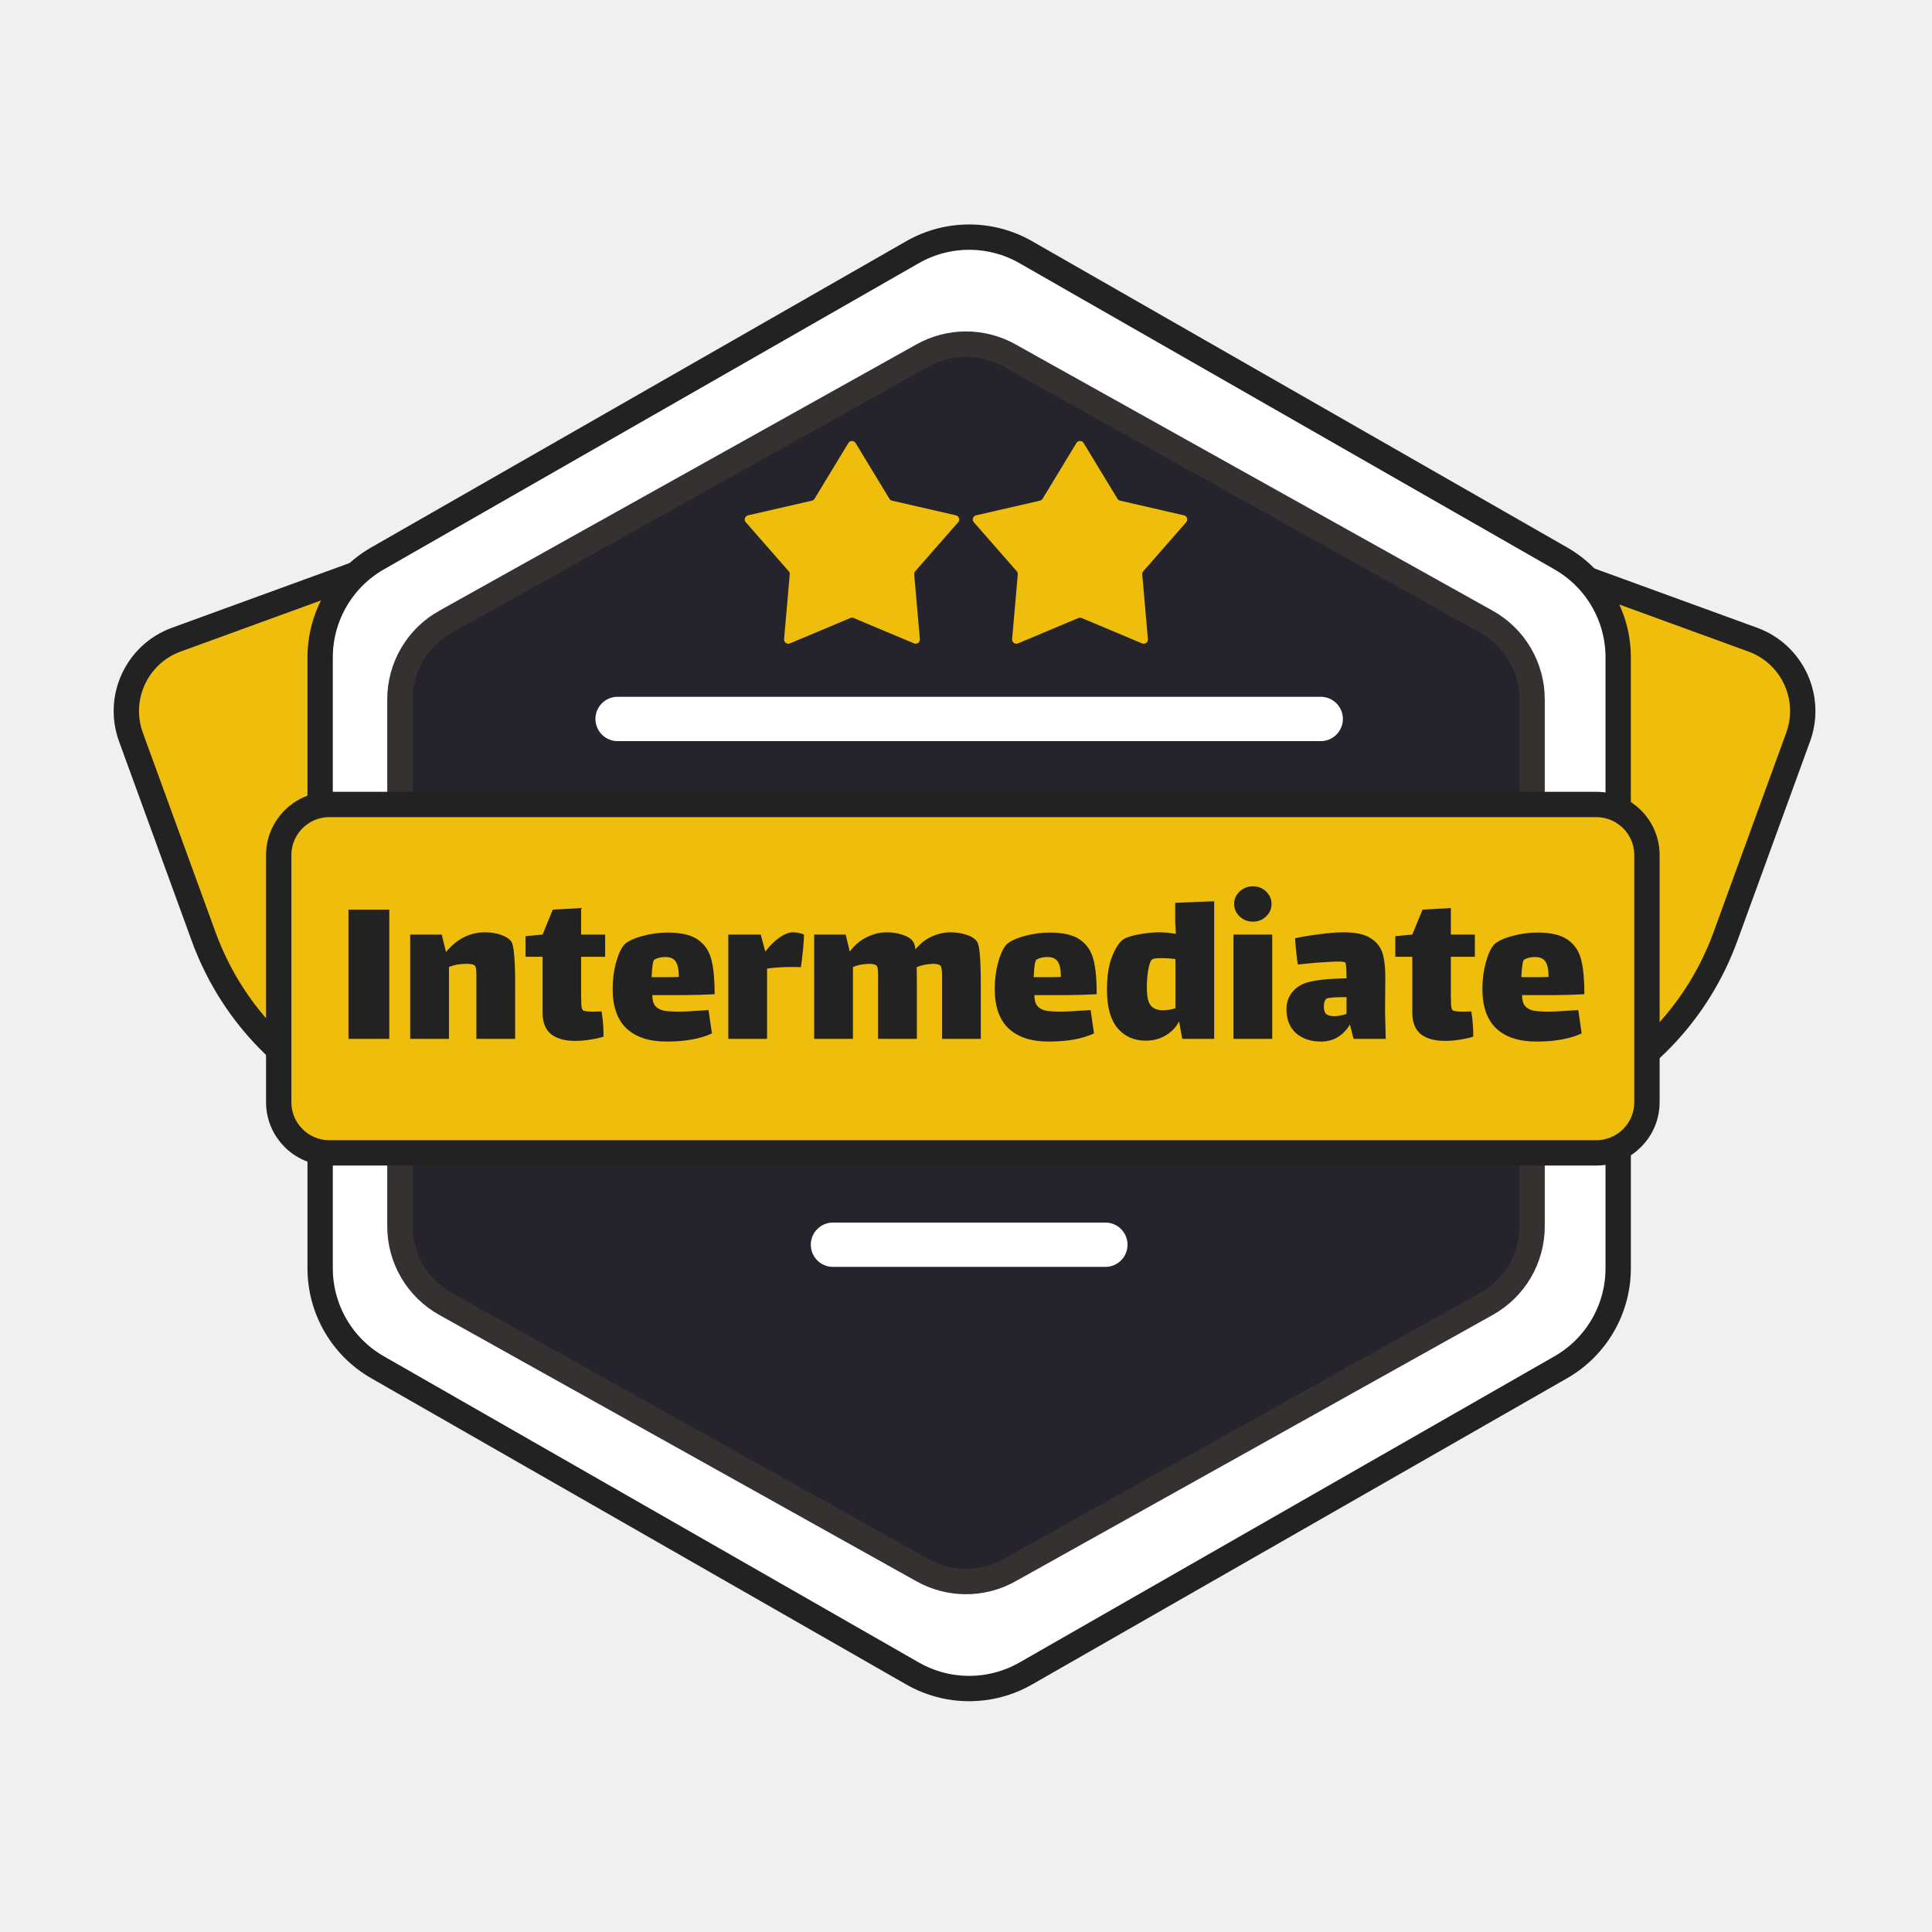
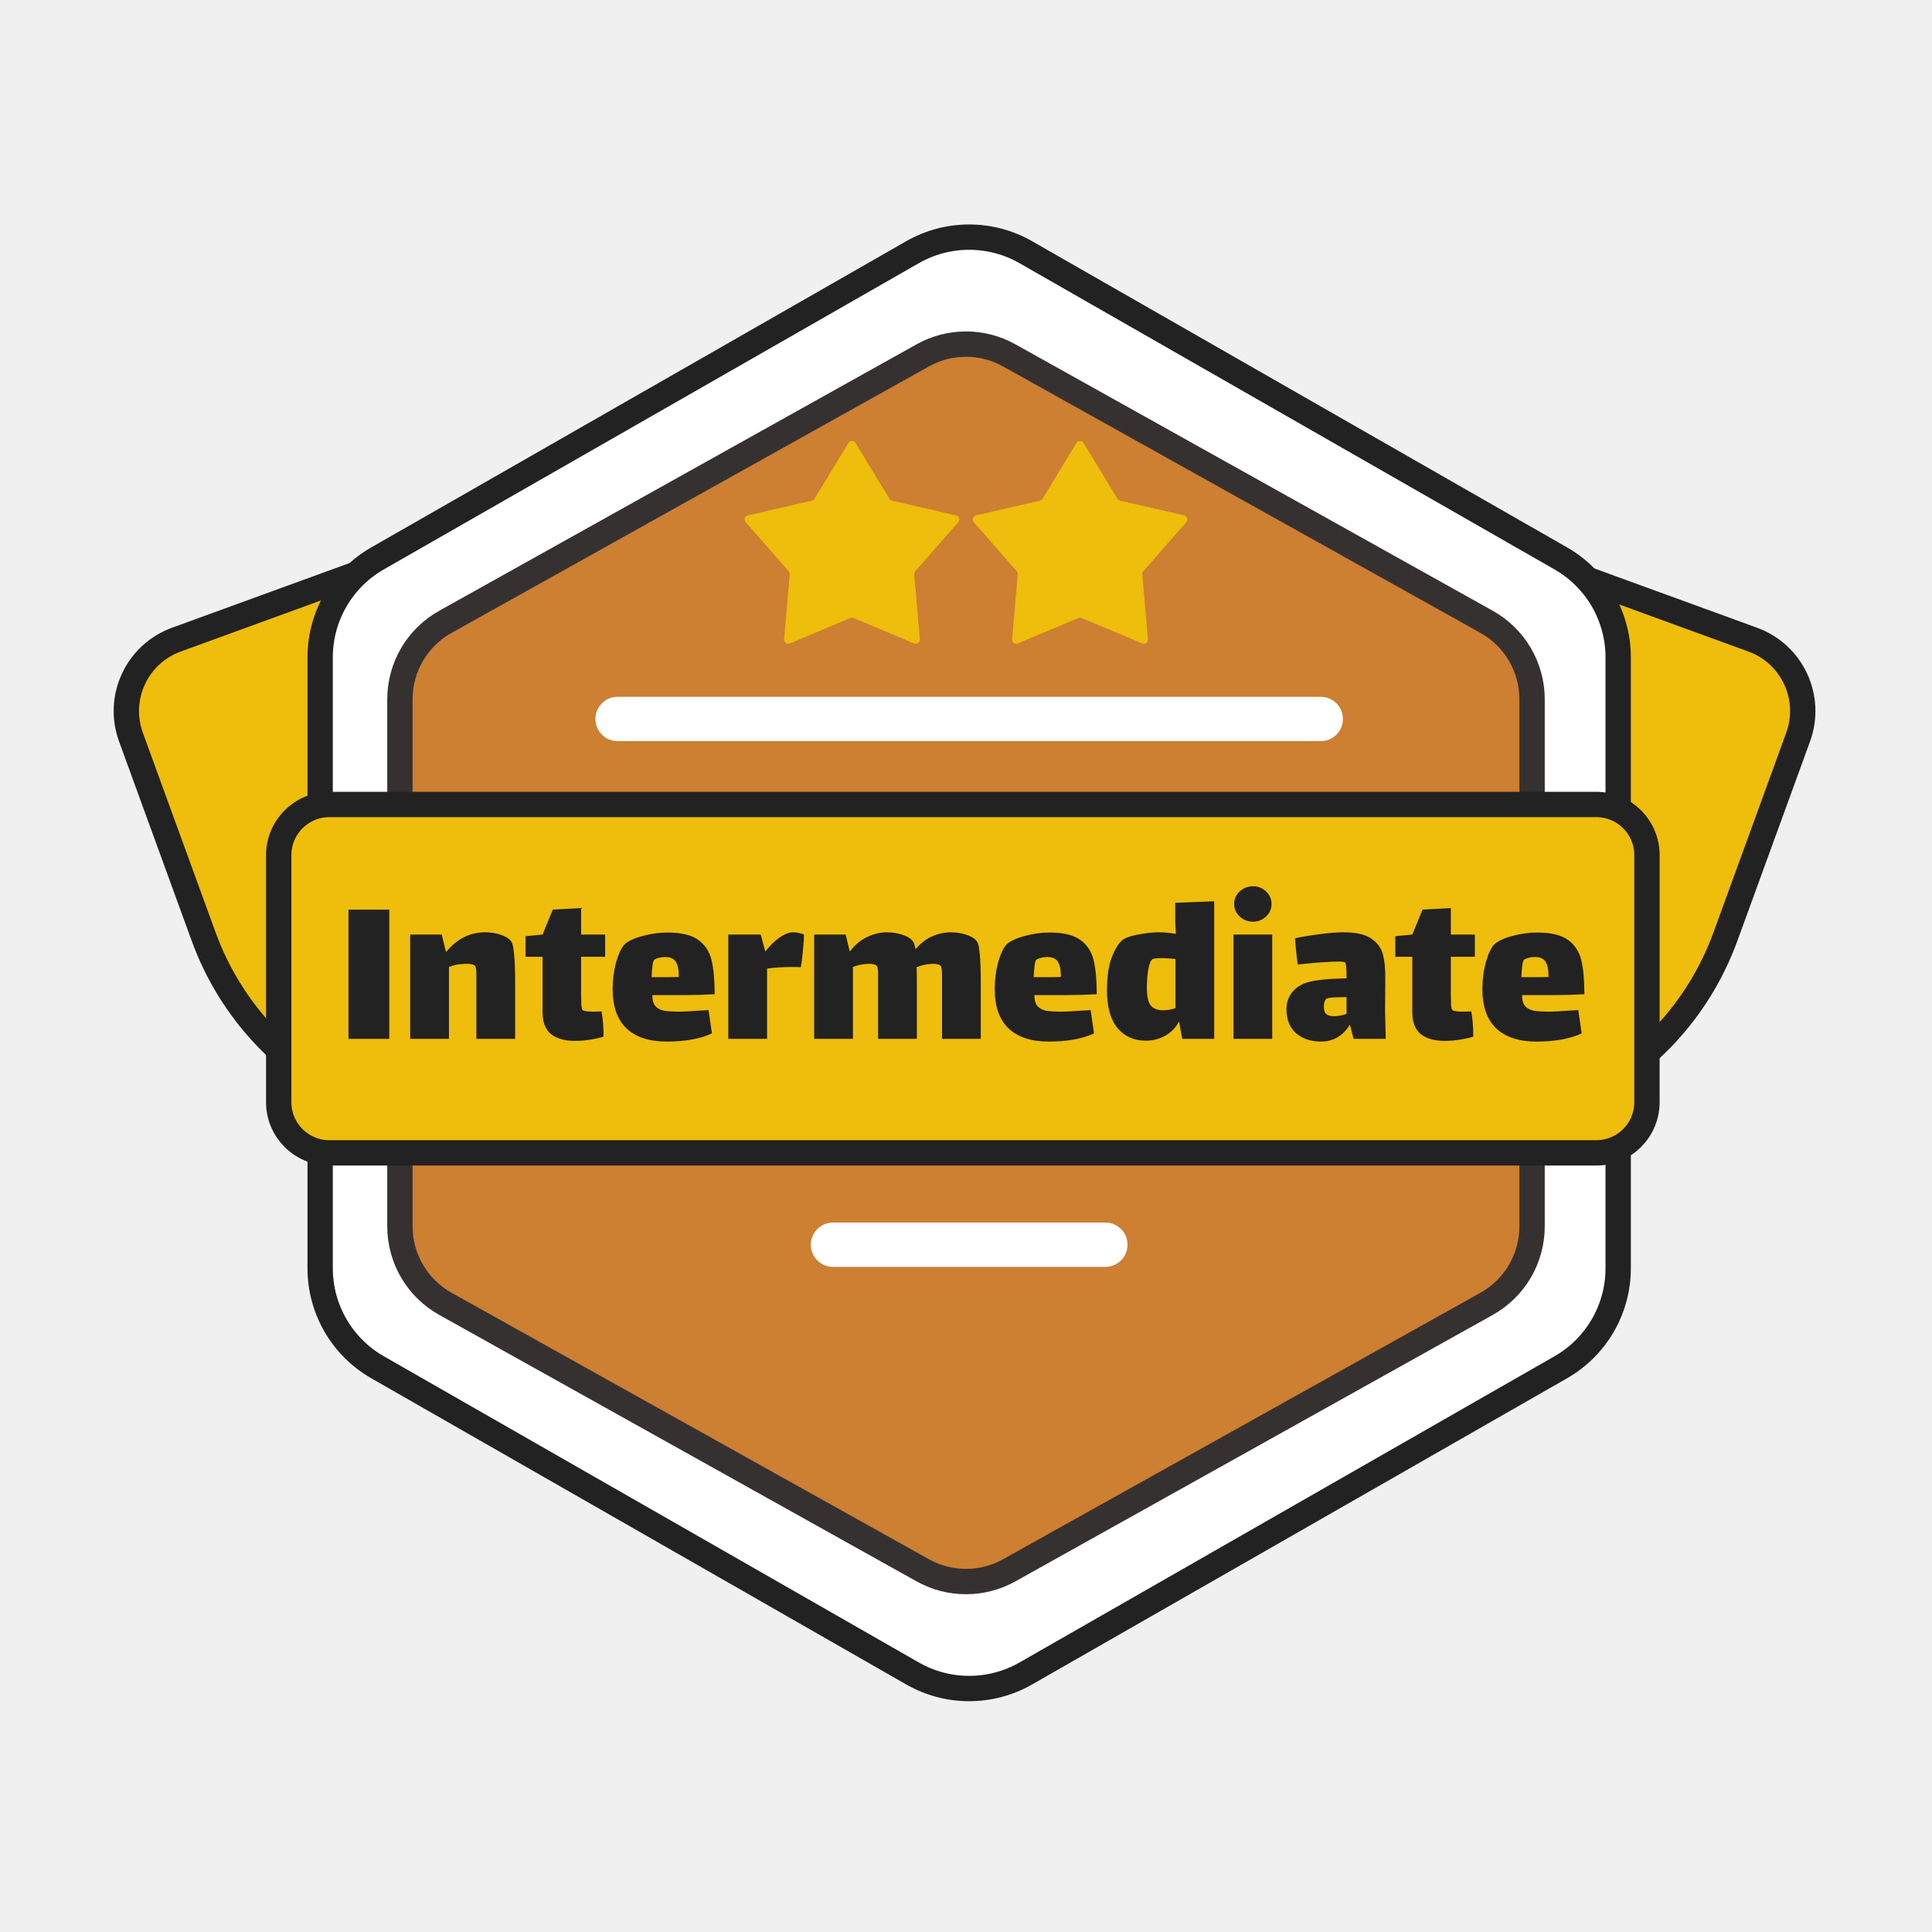
<svg xmlns="http://www.w3.org/2000/svg" width="305" height="305" viewBox="0 0 305 305" fill="none">
  <path d="M198.717 72.564L276.702 100.979C282.929 103.247 286.138 110.135 283.869 116.362L272.4 147.837C263.797 171.448 237.683 183.614 214.073 175.011L167.564 158.065L198.717 72.564Z" fill="#EFBD0B" stroke="#222222" stroke-width="4" />
  <path d="M105.823 72.564L27.839 100.979C21.612 103.247 18.403 110.135 20.672 116.362L32.141 147.837C40.743 171.448 66.858 183.614 90.468 175.011L136.977 158.065L105.823 72.564Z" fill="#EFBD0B" stroke="#222222" stroke-width="4" />
  <path d="M161.942 39.813C156.402 36.643 149.598 36.643 144.058 39.813L59.599 88.156C53.997 91.362 50.541 97.323 50.541 103.778V200.222C50.541 206.677 53.997 212.638 59.599 215.844L144.058 264.186C149.598 267.357 156.402 267.357 161.942 264.186L246.401 215.844C252.003 212.638 255.459 206.677 255.459 200.222V103.778C255.459 97.323 252.003 91.362 246.401 88.156L161.942 39.813Z" fill="white" stroke="#222222" stroke-width="4" />
-   <path d="M145.676 56.099C149.917 53.732 155.083 53.732 159.324 56.099L234.689 98.168C239.12 100.641 241.866 105.319 241.866 110.393V193.607C241.866 198.681 239.12 203.359 234.689 205.832L159.324 247.901C155.083 250.268 149.917 250.268 145.676 247.901L70.311 205.832C65.88 203.359 63.134 198.681 63.134 193.607V110.393C63.134 105.319 65.88 100.641 70.311 98.168L145.676 56.099Z" fill="#25232B" stroke="#363131" stroke-width="4" />
+   <path d="M145.676 56.099C149.917 53.732 155.083 53.732 159.324 56.099L234.689 98.168C239.12 100.641 241.866 105.319 241.866 110.393V193.607C241.866 198.681 239.12 203.359 234.689 205.832L159.324 247.901C155.083 250.268 149.917 250.268 145.676 247.901L70.311 205.832C65.88 203.359 63.134 198.681 63.134 193.607V110.393C63.134 105.319 65.88 100.641 70.311 98.168L145.676 56.099Z" fill="#CD7F32" stroke="#363131" stroke-width="4" />
  <path d="M169.93 69.939C170.19 69.511 170.81 69.511 171.07 69.939L176.411 78.737C176.504 78.891 176.656 79 176.831 79.04L186.913 81.355C187.404 81.468 187.597 82.065 187.265 82.444L180.487 90.185C180.368 90.321 180.309 90.501 180.325 90.682L181.219 100.899C181.263 101.399 180.76 101.766 180.297 101.572L170.758 97.566C170.593 97.496 170.407 97.496 170.242 97.566L160.703 101.572C160.24 101.766 159.737 101.399 159.781 100.899L160.675 90.682C160.691 90.501 160.632 90.321 160.513 90.185L153.735 82.444C153.403 82.065 153.596 81.468 154.087 81.355L164.169 79.04C164.344 79 164.496 78.891 164.589 78.737L169.93 69.939Z" fill="#EFBD0B" />
  <path d="M133.93 69.939C134.19 69.511 134.81 69.511 135.07 69.939L140.411 78.737C140.504 78.891 140.656 79 140.831 79.04L150.913 81.355C151.404 81.468 151.597 82.065 151.265 82.444L144.487 90.185C144.368 90.321 144.309 90.501 144.325 90.682L145.219 100.899C145.263 101.399 144.76 101.766 144.297 101.572L134.758 97.566C134.593 97.496 134.407 97.496 134.242 97.566L124.703 101.572C124.24 101.766 123.737 101.399 123.781 100.899L124.675 90.682C124.691 90.501 124.632 90.321 124.513 90.185L117.735 82.444C117.403 82.065 117.596 81.468 118.087 81.355L128.169 79.04C128.344 79 128.496 78.891 128.589 78.737L133.93 69.939Z" fill="#EFBD0B" />
  <rect x="44" y="127" width="216" height="55" rx="8" fill="#EFBD0B" stroke="#222222" stroke-width="4" />
  <rect x="94" y="110" width="118" height="7" rx="3.5" fill="white" />
  <rect x="128" y="193" width="50" height="7" rx="3.5" fill="white" />
  <path d="M55.015 143.603H61.456V164H55.015V143.603ZM80.681 148.577C80.896 148.839 81.051 149.495 81.146 150.545C81.265 151.595 81.325 153.193 81.325 155.34V164H75.206V155.412V153.944C75.206 153.181 75.146 152.704 75.027 152.513C74.836 152.275 74.395 152.155 73.703 152.155C73.369 152.155 73.118 152.167 72.951 152.191C72.283 152.215 71.591 152.37 70.876 152.656V164H64.757V147.539H69.731L70.411 150.294C72.128 148.219 74.18 147.181 76.566 147.181C77.424 147.181 78.224 147.3 78.963 147.539C79.727 147.778 80.299 148.123 80.681 148.577ZM91.738 157.237C91.738 157.666 91.75 158.119 91.774 158.597C91.798 159.05 91.869 159.336 91.989 159.455C92.156 159.622 92.74 159.706 93.742 159.706L94.959 159.67C95.173 160.815 95.281 162.139 95.281 163.642C94.828 163.809 94.159 163.964 93.277 164.107C92.418 164.25 91.595 164.322 90.808 164.322C89.162 164.322 87.885 163.964 86.979 163.249C86.096 162.509 85.655 161.376 85.655 159.849V151.046H82.971V147.79L85.655 147.539L87.265 143.603L91.738 143.352V147.539H95.531V151.046H91.738V157.237ZM107.345 159.706C107.942 159.706 109.051 159.646 110.673 159.527C110.888 159.527 111.282 159.503 111.854 159.455L112.391 163.141C110.554 164 108.168 164.429 105.234 164.429C102.49 164.429 100.379 163.738 98.9 162.354C97.445 160.97 96.717 158.883 96.717 156.092C96.717 154.66 96.896 153.277 97.254 151.941C97.636 150.605 98.065 149.674 98.542 149.149C99.043 148.624 99.974 148.171 101.333 147.79C102.693 147.408 104.041 147.217 105.377 147.217C107.524 147.217 109.134 147.599 110.208 148.362C111.282 149.125 111.985 150.187 112.319 151.547C112.653 152.883 112.82 154.684 112.82 156.95C111.198 157.046 109.612 157.094 108.061 157.094H102.98C102.98 157.857 103.135 158.43 103.445 158.811C103.779 159.193 104.244 159.443 104.84 159.563C105.437 159.658 106.272 159.706 107.345 159.706ZM103.337 151.475C103.194 151.547 103.087 151.857 103.015 152.406C102.944 152.954 102.896 153.575 102.872 154.267H104.733C105.854 154.267 106.665 154.255 107.166 154.231C107.166 153.086 106.999 152.275 106.665 151.797C106.355 151.32 105.807 151.082 105.019 151.082C104.375 151.082 103.814 151.213 103.337 151.475ZM125.173 147.181C125.483 147.181 125.805 147.217 126.139 147.289C126.497 147.36 126.759 147.444 126.926 147.539C126.926 148.064 126.867 148.935 126.747 150.151C126.628 151.344 126.521 152.191 126.425 152.692C126.187 152.668 125.745 152.656 125.101 152.656C123.598 152.656 122.262 152.74 121.093 152.907V164H114.974V147.539H120.091L120.807 150.187H120.843C121.535 149.281 122.274 148.553 123.061 148.004C123.849 147.456 124.552 147.181 125.173 147.181ZM154.262 148.684C154.644 149.257 154.835 151.475 154.835 155.34V164H148.716V155.948V154.016C148.716 153.133 148.632 152.609 148.465 152.442C148.274 152.251 147.869 152.155 147.249 152.155L146.819 152.191C146.08 152.239 145.376 152.406 144.708 152.692C144.732 153.193 144.744 154.076 144.744 155.34V164H138.624V155.948V153.801C138.624 153.062 138.541 152.609 138.374 152.442C138.183 152.251 137.778 152.155 137.157 152.155L136.728 152.191C136.06 152.215 135.368 152.37 134.652 152.656V164H128.533V147.539H133.507L134.151 150.223C134.939 149.173 135.845 148.41 136.871 147.933C137.897 147.432 138.935 147.181 139.984 147.181C140.867 147.181 141.702 147.312 142.489 147.575C143.3 147.837 143.861 148.207 144.171 148.684C144.314 148.899 144.434 149.292 144.529 149.865C145.292 148.935 146.163 148.255 147.141 147.825C148.119 147.396 149.097 147.181 150.076 147.181C150.958 147.181 151.793 147.312 152.581 147.575C153.392 147.837 153.952 148.207 154.262 148.684ZM167.662 159.706C168.259 159.706 169.368 159.646 170.99 159.527C171.205 159.527 171.598 159.503 172.171 159.455L172.708 163.141C170.871 164 168.485 164.429 165.551 164.429C162.807 164.429 160.696 163.738 159.217 162.354C157.762 160.97 157.034 158.883 157.034 156.092C157.034 154.66 157.213 153.277 157.571 151.941C157.953 150.605 158.382 149.674 158.859 149.149C159.36 148.624 160.29 148.171 161.65 147.79C163.01 147.408 164.358 147.217 165.694 147.217C167.841 147.217 169.451 147.599 170.525 148.362C171.598 149.125 172.302 150.187 172.636 151.547C172.97 152.883 173.137 154.684 173.137 156.95C171.515 157.046 169.928 157.094 168.378 157.094H163.296C163.296 157.857 163.451 158.43 163.762 158.811C164.096 159.193 164.561 159.443 165.157 159.563C165.754 159.658 166.589 159.706 167.662 159.706ZM163.654 151.475C163.511 151.547 163.404 151.857 163.332 152.406C163.261 152.954 163.213 153.575 163.189 154.267H165.05C166.171 154.267 166.982 154.255 167.483 154.231C167.483 153.086 167.316 152.275 166.982 151.797C166.672 151.32 166.123 151.082 165.336 151.082C164.692 151.082 164.131 151.213 163.654 151.475ZM191.68 142.279V164H186.635L186.134 161.245C185.657 162.175 184.953 162.915 184.022 163.463C183.092 164.012 182.042 164.286 180.873 164.286C179.013 164.286 177.522 163.618 176.4 162.282C175.303 160.946 174.754 158.942 174.754 156.27C174.754 154.243 174.993 152.573 175.47 151.261C175.947 149.949 176.508 149.006 177.152 148.434C177.557 148.076 178.38 147.778 179.621 147.539C180.885 147.3 182.007 147.181 182.985 147.181C183.844 147.181 184.726 147.265 185.633 147.432C185.561 146.287 185.525 145.654 185.525 145.535V142.529L191.68 142.279ZM183.557 159.491C184.201 159.491 184.869 159.384 185.561 159.169V151.404C184.869 151.308 184.106 151.261 183.271 151.261C182.555 151.261 182.102 151.32 181.911 151.44C181.649 151.63 181.434 152.179 181.267 153.086C181.124 153.968 181.052 154.899 181.052 155.877C181.052 157.332 181.267 158.298 181.696 158.775C182.15 159.253 182.77 159.491 183.557 159.491ZM197.801 145.499C196.99 145.499 196.286 145.225 195.69 144.676C195.117 144.128 194.831 143.471 194.831 142.708C194.831 141.945 195.117 141.289 195.69 140.74C196.286 140.191 196.99 139.917 197.801 139.917C198.612 139.917 199.304 140.191 199.877 140.74C200.449 141.289 200.735 141.945 200.735 142.708C200.735 143.471 200.449 144.128 199.877 144.676C199.304 145.225 198.612 145.499 197.801 145.499ZM194.724 147.539H200.843V164H194.724V147.539ZM213.682 164L213.109 161.746C212.012 163.535 210.485 164.429 208.529 164.429C206.93 164.429 205.618 163.988 204.593 163.105C203.591 162.199 203.09 160.934 203.09 159.312C203.09 158.31 203.376 157.439 203.948 156.7C204.545 155.937 205.356 155.4 206.382 155.09C207.718 154.708 209.781 154.493 212.573 154.445C212.573 152.871 212.501 152.036 212.358 151.941C212.239 151.845 211.857 151.797 211.213 151.797C210.807 151.797 210.247 151.821 209.531 151.869C208.386 151.917 206.835 152.048 204.879 152.263C204.688 150.974 204.545 149.591 204.449 148.112C205.714 147.849 207.038 147.634 208.422 147.467C209.805 147.277 211.046 147.181 212.143 147.181C214.052 147.181 215.483 147.503 216.437 148.147C217.392 148.768 218.012 149.591 218.298 150.617C218.584 151.642 218.716 152.943 218.692 154.517L218.656 159.777L218.763 164H213.682ZM210.604 160.422C211.225 160.422 211.881 160.302 212.573 160.064V157.416H212.286C210.521 157.416 209.543 157.511 209.352 157.702C209.233 157.821 209.137 158 209.066 158.239C209.018 158.477 208.994 158.704 208.994 158.919C208.994 159.491 209.125 159.885 209.388 160.099C209.65 160.314 210.056 160.422 210.604 160.422ZM229.041 157.237C229.041 157.666 229.053 158.119 229.077 158.597C229.101 159.05 229.172 159.336 229.292 159.455C229.459 159.622 230.043 159.706 231.045 159.706L232.262 159.67C232.476 160.815 232.584 162.139 232.584 163.642C232.131 163.809 231.463 163.964 230.58 164.107C229.721 164.25 228.898 164.322 228.111 164.322C226.465 164.322 225.188 163.964 224.282 163.249C223.399 162.509 222.958 161.376 222.958 159.849V151.046H220.274V147.79L222.958 147.539L224.568 143.603L229.041 143.352V147.539H232.834V151.046H229.041V157.237ZM244.648 159.706C245.245 159.706 246.354 159.646 247.976 159.527C248.191 159.527 248.585 159.503 249.157 159.455L249.694 163.141C247.857 164 245.471 164.429 242.537 164.429C239.793 164.429 237.682 163.738 236.203 162.354C234.748 160.97 234.02 158.883 234.02 156.092C234.02 154.66 234.199 153.277 234.557 151.941C234.939 150.605 235.368 149.674 235.845 149.149C236.346 148.624 237.277 148.171 238.636 147.79C239.996 147.408 241.344 147.217 242.68 147.217C244.827 147.217 246.438 147.599 247.511 148.362C248.585 149.125 249.288 150.187 249.622 151.547C249.956 152.883 250.123 154.684 250.123 156.95C248.501 157.046 246.915 157.094 245.364 157.094H240.283C240.283 157.857 240.438 158.43 240.748 158.811C241.082 159.193 241.547 159.443 242.143 159.563C242.74 159.658 243.575 159.706 244.648 159.706ZM240.64 151.475C240.497 151.547 240.39 151.857 240.318 152.406C240.247 152.954 240.199 153.575 240.175 154.267H242.036C243.157 154.267 243.968 154.255 244.469 154.231C244.469 153.086 244.302 152.275 243.968 151.797C243.658 151.32 243.11 151.082 242.322 151.082C241.678 151.082 241.118 151.213 240.64 151.475Z" fill="#222222" />
</svg>
